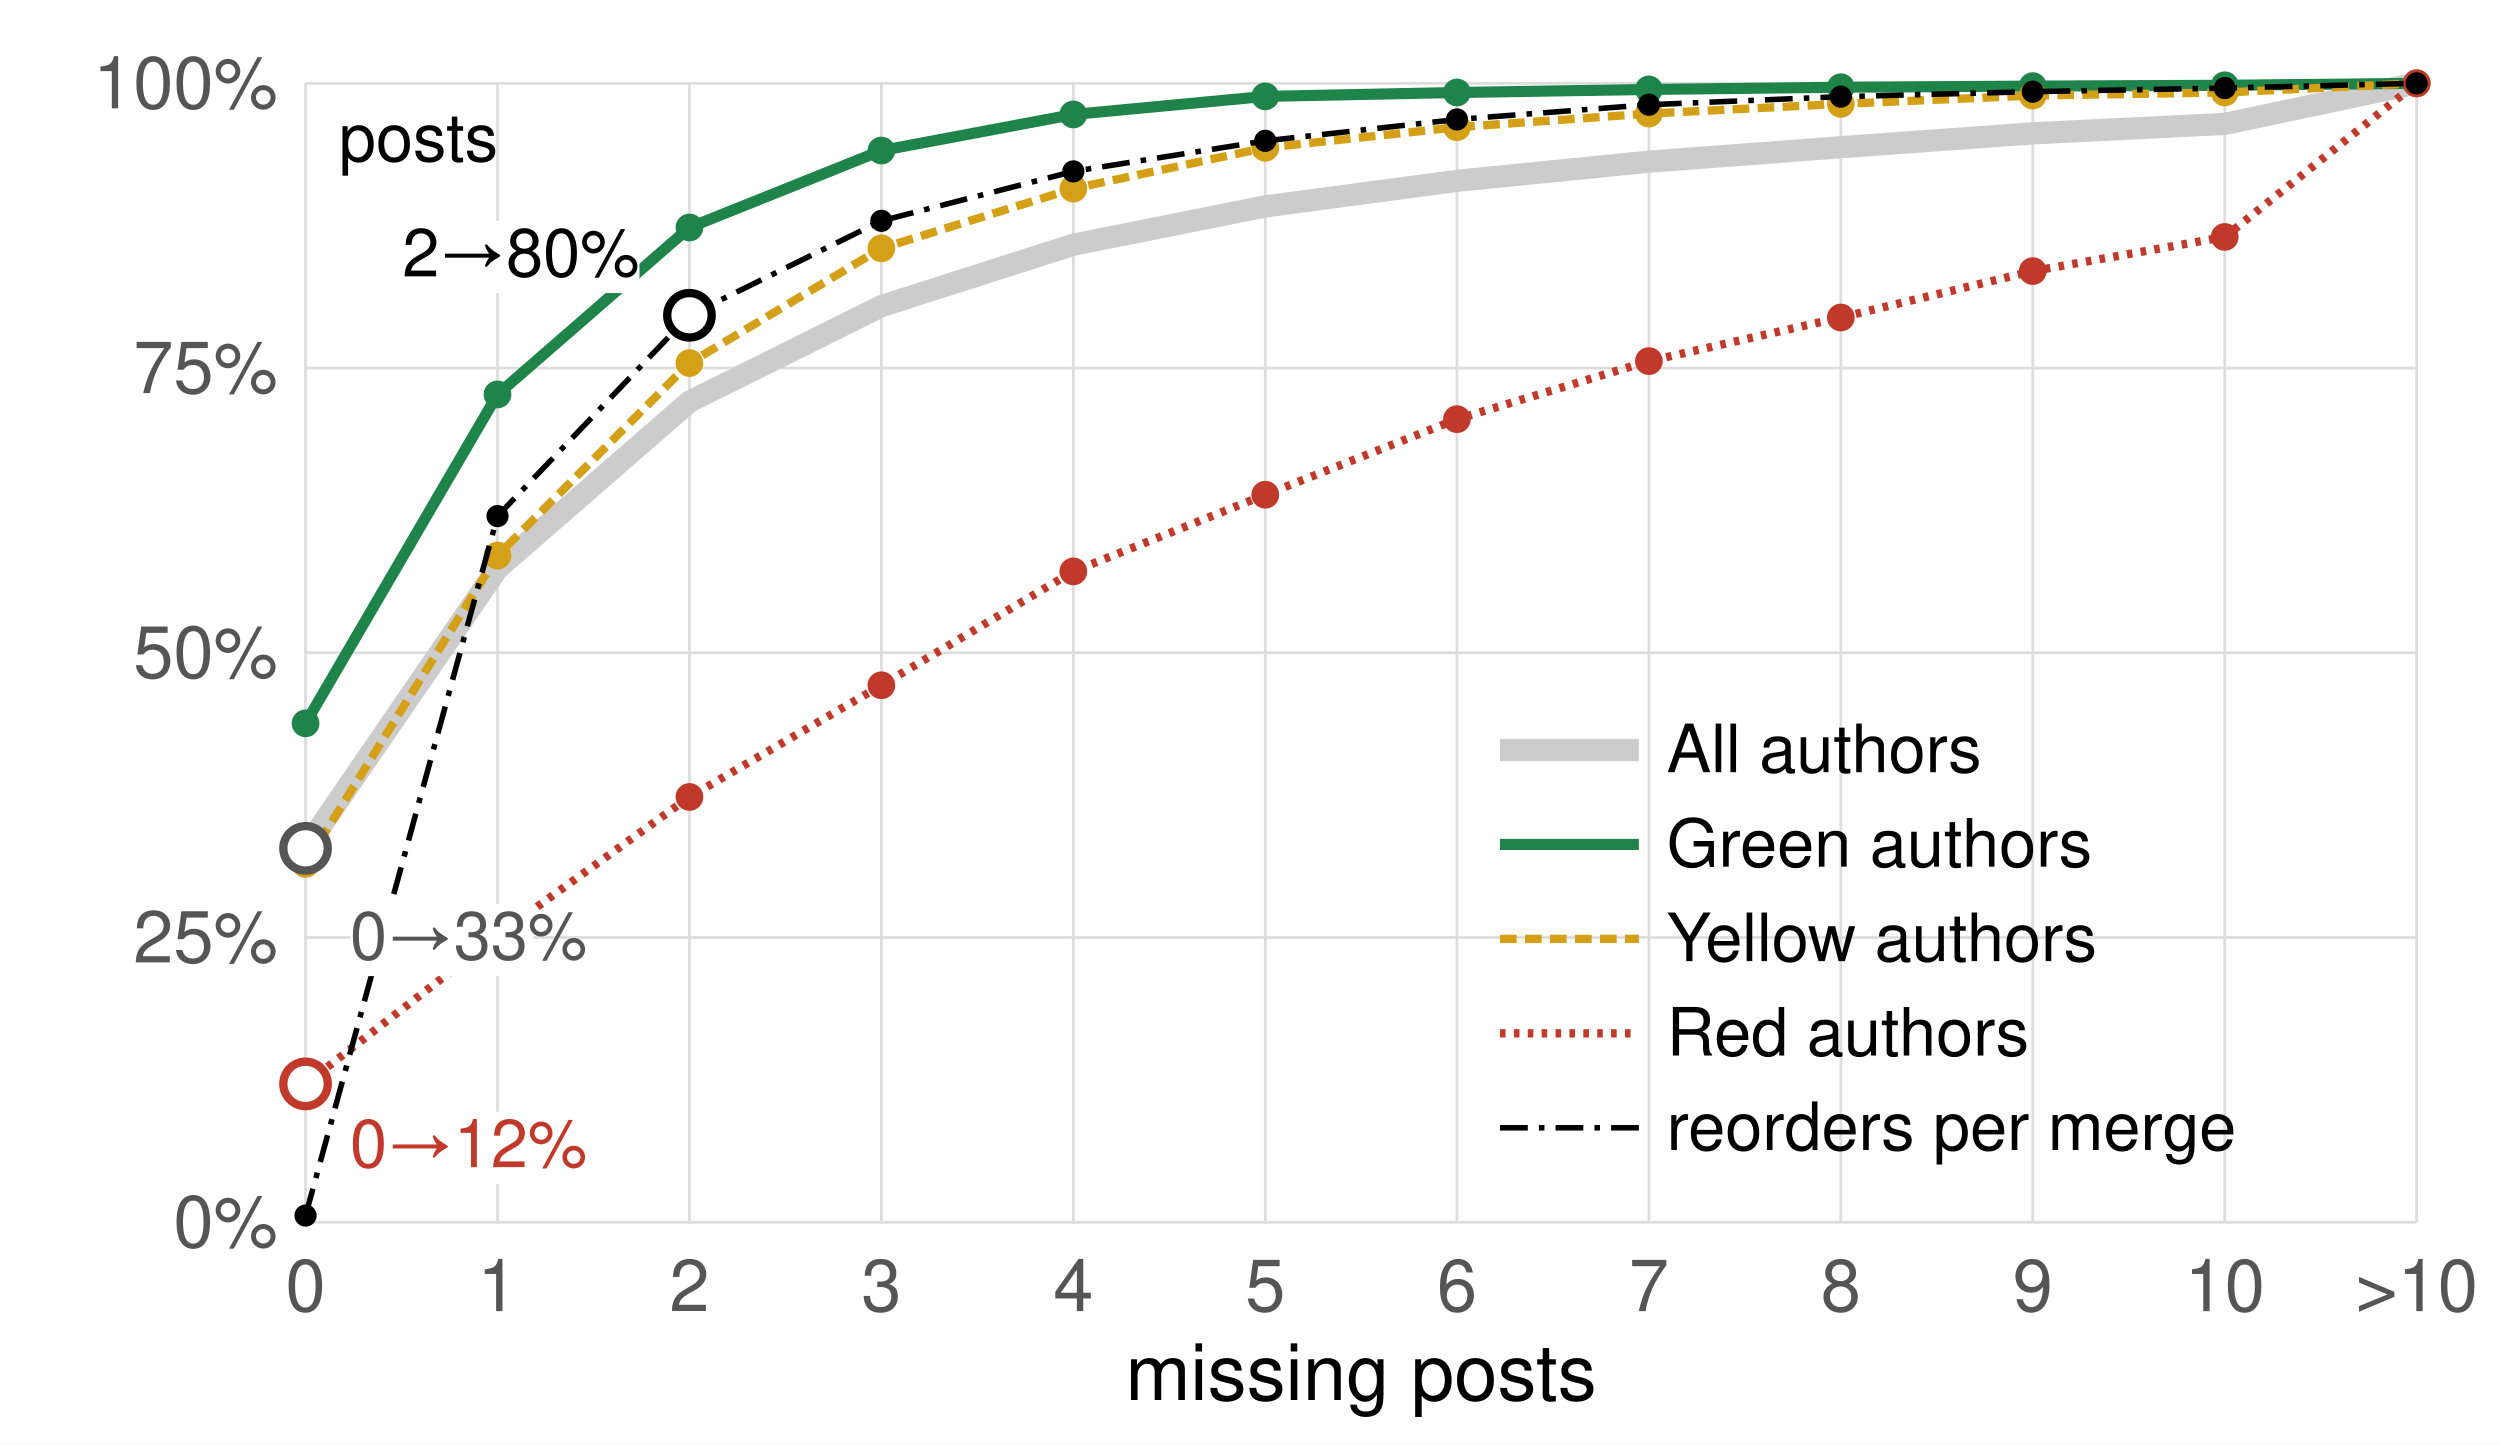
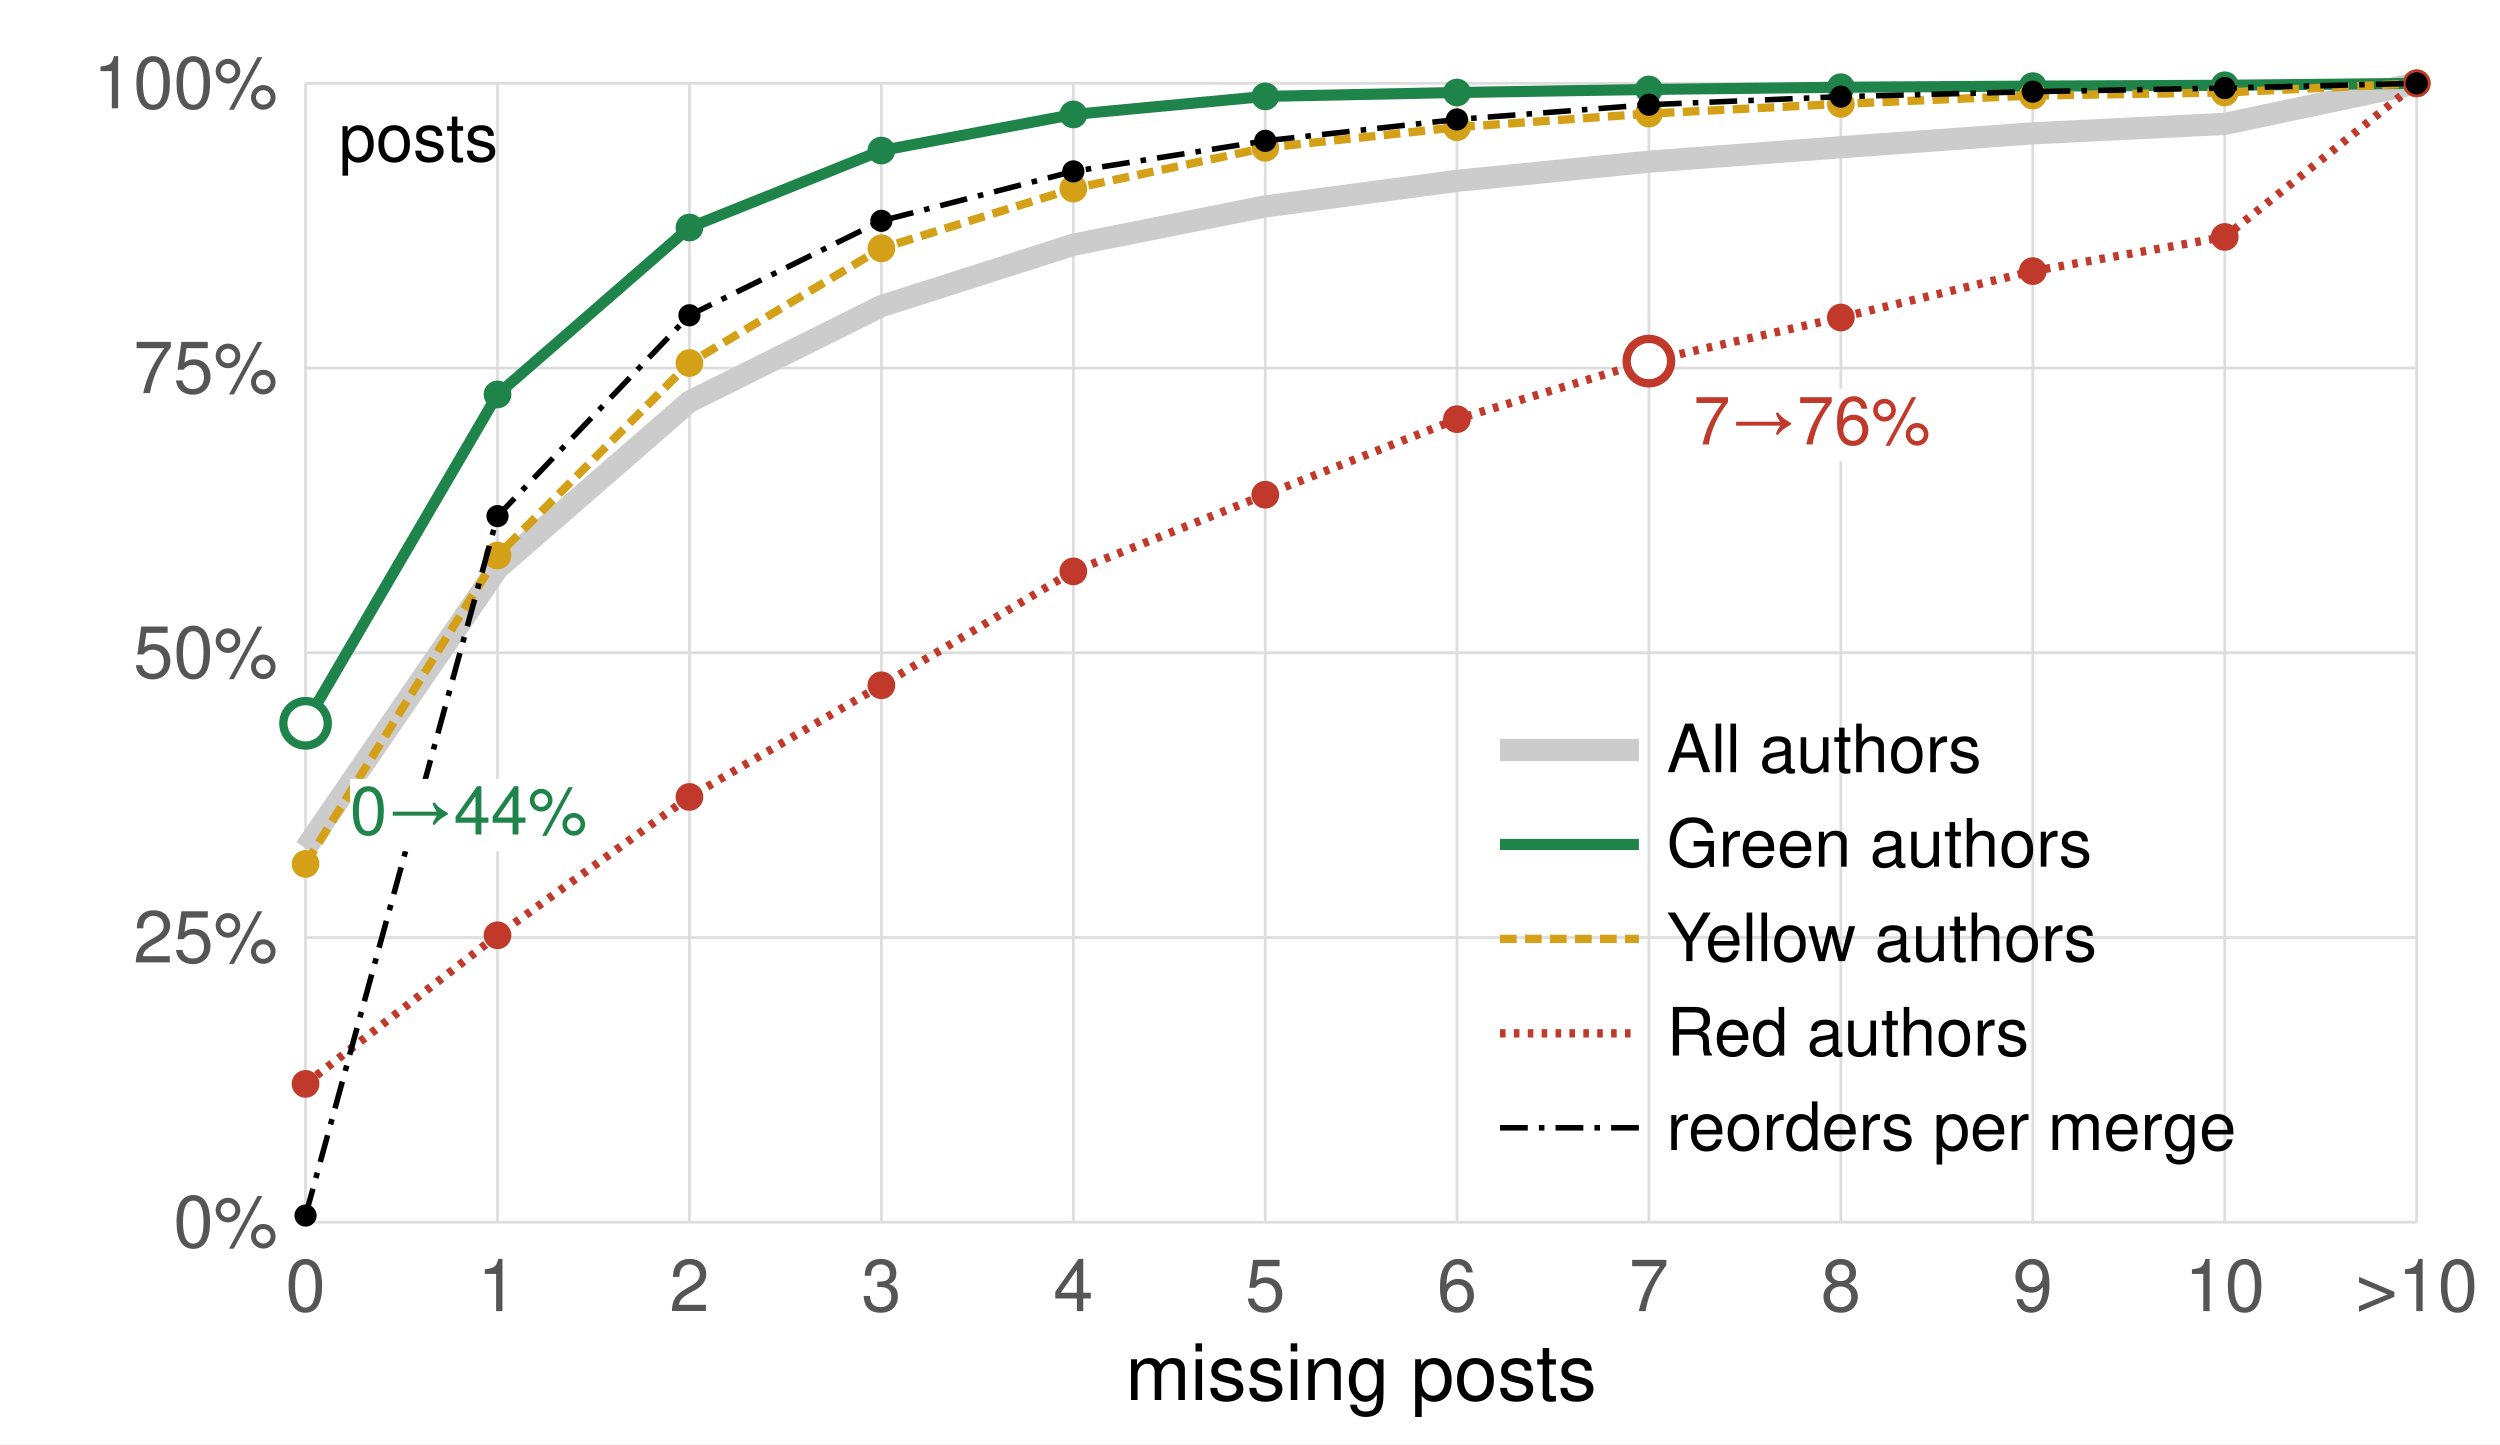
<svg xmlns="http://www.w3.org/2000/svg" width="900" height="520" viewBox="0 0 900 520">
  <rect width="900" height="520" fill="#ffffff" />
  <line x1="110" x2="870" y1="440.0" y2="440.0" stroke="#dddddd" />
  <text x="100.0" y="449.0" font-family="Helvetica, Arial, sans-serif" font-size="26" text-anchor="end" fill="#555555">0%</text>
  <line x1="110" x2="870" y1="337.5" y2="337.5" stroke="#dddddd" />
  <text x="100.0" y="346.5" font-family="Helvetica, Arial, sans-serif" font-size="26" text-anchor="end" fill="#555555">25%</text>
  <line x1="110" x2="870" y1="235.0" y2="235.0" stroke="#dddddd" />
  <text x="100.0" y="244.0" font-family="Helvetica, Arial, sans-serif" font-size="26" text-anchor="end" fill="#555555">50%</text>
  <line x1="110" x2="870" y1="132.5" y2="132.5" stroke="#dddddd" />
  <text x="100.0" y="141.5" font-family="Helvetica, Arial, sans-serif" font-size="26" text-anchor="end" fill="#555555">75%</text>
  <line x1="110" x2="870" y1="30.0" y2="30.0" stroke="#dddddd" />
  <text x="100.0" y="39.0" font-family="Helvetica, Arial, sans-serif" font-size="26" text-anchor="end" fill="#555555">100%</text>
  <line y1="30" y2="440" x1="110.0" x2="110.0" stroke="#dddddd" />
  <text x="110.0" y="472.0" font-family="Helvetica, Arial, sans-serif" font-size="26" text-anchor="middle" fill="#555555">0</text>
  <line y1="30" y2="440" x1="179.1" x2="179.1" stroke="#dddddd" />
  <text x="179.1" y="472.0" font-family="Helvetica, Arial, sans-serif" font-size="26" text-anchor="middle" fill="#555555">1</text>
  <line y1="30" y2="440" x1="248.2" x2="248.2" stroke="#dddddd" />
  <text x="248.2" y="472.0" font-family="Helvetica, Arial, sans-serif" font-size="26" text-anchor="middle" fill="#555555">2</text>
  <line y1="30" y2="440" x1="317.3" x2="317.3" stroke="#dddddd" />
  <text x="317.3" y="472.0" font-family="Helvetica, Arial, sans-serif" font-size="26" text-anchor="middle" fill="#555555">3</text>
  <line y1="30" y2="440" x1="386.4" x2="386.4" stroke="#dddddd" />
  <text x="386.4" y="472.0" font-family="Helvetica, Arial, sans-serif" font-size="26" text-anchor="middle" fill="#555555">4</text>
  <line y1="30" y2="440" x1="455.5" x2="455.5" stroke="#dddddd" />
  <text x="455.5" y="472.0" font-family="Helvetica, Arial, sans-serif" font-size="26" text-anchor="middle" fill="#555555">5</text>
  <line y1="30" y2="440" x1="524.5" x2="524.5" stroke="#dddddd" />
  <text x="524.5" y="472.0" font-family="Helvetica, Arial, sans-serif" font-size="26" text-anchor="middle" fill="#555555">6</text>
  <line y1="30" y2="440" x1="593.6" x2="593.6" stroke="#dddddd" />
  <text x="593.6" y="472.0" font-family="Helvetica, Arial, sans-serif" font-size="26" text-anchor="middle" fill="#555555">7</text>
  <line y1="30" y2="440" x1="662.7" x2="662.7" stroke="#dddddd" />
  <text x="662.7" y="472.0" font-family="Helvetica, Arial, sans-serif" font-size="26" text-anchor="middle" fill="#555555">8</text>
  <line y1="30" y2="440" x1="731.8" x2="731.8" stroke="#dddddd" />
  <text x="731.8" y="472.0" font-family="Helvetica, Arial, sans-serif" font-size="26" text-anchor="middle" fill="#555555">9</text>
  <line y1="30" y2="440" x1="800.9" x2="800.9" stroke="#dddddd" />
  <text x="800.9" y="472.0" font-family="Helvetica, Arial, sans-serif" font-size="26" text-anchor="middle" fill="#555555">10</text>
  <line y1="30" y2="440" x1="870.0" x2="870.0" stroke="#dddddd" />
  <text x="870.0" y="472.0" font-family="Helvetica, Arial, sans-serif" font-size="26" text-anchor="middle" fill="#555555">&gt;10</text>
  <text x="490.0" y="504.0" font-family="Helvetica, Arial, sans-serif" font-size="28" text-anchor="middle" fill="#000000">missing posts</text>
  <text x="122.0" y="58.0" font-family="Helvetica, Arial, sans-serif" font-size="24" text-anchor="start" fill="#000000">posts</text>
  <polyline fill="none" stroke="#cccccc" stroke-width="8" points="110.0,305.4 179.1,204.7 248.2,144.6 317.3,110.2 386.4,88.1 455.5,74.3 524.5,65.1 593.6,58.2 662.7,53.0 731.8,48.0 800.9,44.6 870.0,30.0" />
  <polyline fill="none" stroke="#1e8449" stroke-width="4" points="110.0,260.4 179.1,142.0 248.2,81.9 317.3,54.2 386.4,41.2 455.5,34.7 524.5,33.3 593.6,32.2 662.7,31.4 731.8,31.0 800.9,30.7 870.0,30.0" />
  <circle cx="110.0" cy="260.4" r="5" fill="#1e8449" />
  <circle cx="179.1" cy="142.0" r="5" fill="#1e8449" />
  <circle cx="248.2" cy="81.9" r="5" fill="#1e8449" />
  <circle cx="317.3" cy="54.2" r="5" fill="#1e8449" />
  <circle cx="386.4" cy="41.2" r="5" fill="#1e8449" />
  <circle cx="455.5" cy="34.7" r="5" fill="#1e8449" />
  <circle cx="524.5" cy="33.3" r="5" fill="#1e8449" />
  <circle cx="593.6" cy="32.2" r="5" fill="#1e8449" />
  <circle cx="662.7" cy="31.4" r="5" fill="#1e8449" />
  <circle cx="731.8" cy="31.0" r="5" fill="#1e8449" />
  <circle cx="800.9" cy="30.7" r="5" fill="#1e8449" />
  <circle cx="870.0" cy="30.0" r="5" fill="#1e8449" />
  <polyline fill="none" stroke="#d4a017" stroke-width="3" stroke-dasharray="6 3" points="110.0,311.0 179.1,200.0 248.2,130.7 317.3,89.4 386.4,67.9 455.5,53.2 524.5,45.8 593.6,40.9 662.7,37.4 731.8,34.4 800.9,33.3 870.0,30.0" />
  <circle cx="110.0" cy="311.0" r="5" fill="#d4a017" />
  <circle cx="179.1" cy="200.0" r="5" fill="#d4a017" />
  <circle cx="248.2" cy="130.7" r="5" fill="#d4a017" />
  <circle cx="317.3" cy="89.4" r="5" fill="#d4a017" />
  <circle cx="386.4" cy="67.9" r="5" fill="#d4a017" />
  <circle cx="455.5" cy="53.2" r="5" fill="#d4a017" />
  <circle cx="524.5" cy="45.8" r="5" fill="#d4a017" />
  <circle cx="593.6" cy="40.9" r="5" fill="#d4a017" />
  <circle cx="662.7" cy="37.4" r="5" fill="#d4a017" />
  <circle cx="731.8" cy="34.4" r="5" fill="#d4a017" />
  <circle cx="800.9" cy="33.3" r="5" fill="#d4a017" />
  <circle cx="870.0" cy="30.0" r="5" fill="#d4a017" />
  <polyline fill="none" stroke="#c0392b" stroke-width="3" stroke-dasharray="2 3" points="110.0,390.2 179.1,336.7 248.2,286.9 317.3,246.7 386.4,205.7 455.5,178.1 524.5,150.9 593.6,130.0 662.7,114.3 731.8,97.6 800.9,85.3 870.0,30.0" />
  <circle cx="110.0" cy="390.2" r="5" fill="#c0392b" />
  <circle cx="179.1" cy="336.7" r="5" fill="#c0392b" />
  <circle cx="248.2" cy="286.9" r="5" fill="#c0392b" />
  <circle cx="317.3" cy="246.7" r="5" fill="#c0392b" />
  <circle cx="386.4" cy="205.7" r="5" fill="#c0392b" />
  <circle cx="455.5" cy="178.1" r="5" fill="#c0392b" />
  <circle cx="524.5" cy="150.9" r="5" fill="#c0392b" />
  <circle cx="593.6" cy="130.0" r="5" fill="#c0392b" />
  <circle cx="662.7" cy="114.3" r="5" fill="#c0392b" />
  <circle cx="731.8" cy="97.6" r="5" fill="#c0392b" />
  <circle cx="800.9" cy="85.3" r="5" fill="#c0392b" />
  <circle cx="870.0" cy="30.0" r="5" fill="#c0392b" />
  <polyline fill="none" stroke="#000000" stroke-width="2" stroke-dasharray="10 4 2 4" points="110.0,437.6 179.1,185.8 248.2,113.5 317.3,79.5 386.4,61.7 455.5,50.7 524.5,43.0 593.6,37.7 662.7,34.8 731.8,33.0 800.9,31.7 870.0,30.0" />
  <circle cx="110.0" cy="437.6" r="4" fill="#000000" />
  <circle cx="179.1" cy="185.8" r="4" fill="#000000" />
  <circle cx="248.2" cy="113.5" r="4" fill="#000000" />
  <circle cx="317.3" cy="79.5" r="4" fill="#000000" />
  <circle cx="386.4" cy="61.7" r="4" fill="#000000" />
  <circle cx="455.5" cy="50.7" r="4" fill="#000000" />
  <circle cx="524.5" cy="43.0" r="4" fill="#000000" />
  <circle cx="593.6" cy="37.7" r="4" fill="#000000" />
  <circle cx="662.7" cy="34.8" r="4" fill="#000000" />
  <circle cx="731.8" cy="33.0" r="4" fill="#000000" />
  <circle cx="800.9" cy="31.7" r="4" fill="#000000" />
  <circle cx="870.0" cy="30.0" r="4" fill="#000000" />
  <line x1="540" x2="590" y1="270" y2="270" stroke="#cccccc" stroke-width="8" />
  <text x="600.0" y="278.0" font-family="Helvetica, Arial, sans-serif" font-size="24" text-anchor="start" fill="#000000">All authors</text>
  <line x1="540" x2="590" y1="304" y2="304" stroke="#1e8449" stroke-width="4" />
  <text x="600.0" y="312.0" font-family="Helvetica, Arial, sans-serif" font-size="24" text-anchor="start" fill="#000000">Green authors</text>
  <line x1="540" x2="590" y1="338" y2="338" stroke="#d4a017" stroke-width="3" stroke-dasharray="6 3" />
  <text x="600.0" y="346.0" font-family="Helvetica, Arial, sans-serif" font-size="24" text-anchor="start" fill="#000000">Yellow authors</text>
  <line x1="540" x2="590" y1="372" y2="372" stroke="#c0392b" stroke-width="3" stroke-dasharray="2 3" />
  <text x="600.0" y="380.0" font-family="Helvetica, Arial, sans-serif" font-size="24" text-anchor="start" fill="#000000">Red authors</text>
  <line x1="540" x2="590" y1="406" y2="406" stroke="#000000" stroke-width="2" stroke-dasharray="10 4 2 4" />
  <text x="600.0" y="414.0" font-family="Helvetica, Arial, sans-serif" font-size="24" text-anchor="start" fill="#000000">reorders per merge</text>
-   <circle cx="110.0" cy="305.4" r="8" fill="#ffffff" stroke="#555555" stroke-width="3" />
-   <rect x="126.0" y="325.4" width="66.0" height="26" fill="#ffffff" />
-   <text x="126.0" y="345.4" font-family="Helvetica, Arial, sans-serif" font-size="24" text-anchor="start" fill="#555555">0→33%</text>
-   <circle cx="110.0" cy="390.2" r="8" fill="#ffffff" stroke="#c0392b" stroke-width="3" />
-   <rect x="126.0" y="400.2" width="66.0" height="26" fill="#ffffff" />
-   <text x="126.0" y="420.2" font-family="Helvetica, Arial, sans-serif" font-size="24" text-anchor="start" fill="#c0392b">0→12%</text>
-   <circle cx="248.2" cy="113.5" r="8" fill="#ffffff" stroke="#000000" stroke-width="3" />
-   <rect x="164.2" y="79.5" width="66.0" height="26" fill="#ffffff" />
-   <text x="230.2" y="99.5" font-family="Helvetica, Arial, sans-serif" font-size="24" text-anchor="end" fill="#000000">2→80%</text>
+   <circle cx="110.0" cy="260.4" r="8" fill="#ffffff" stroke="#1e8449" stroke-width="3" />
+   <rect x="126.0" y="280.4" width="66.0" height="26" fill="#ffffff" />
+   <text x="126.0" y="300.4" font-family="Helvetica, Arial, sans-serif" font-size="24" text-anchor="start" fill="#1e8449">0→44%</text>
+   <circle cx="593.6" cy="130.0" r="8" fill="#ffffff" stroke="#c0392b" stroke-width="3" />
+   <rect x="609.6" y="140.0" width="66.0" height="26" fill="#ffffff" />
+   <text x="609.6" y="160.0" font-family="Helvetica, Arial, sans-serif" font-size="24" text-anchor="start" fill="#c0392b">7→76%</text>
</svg>
